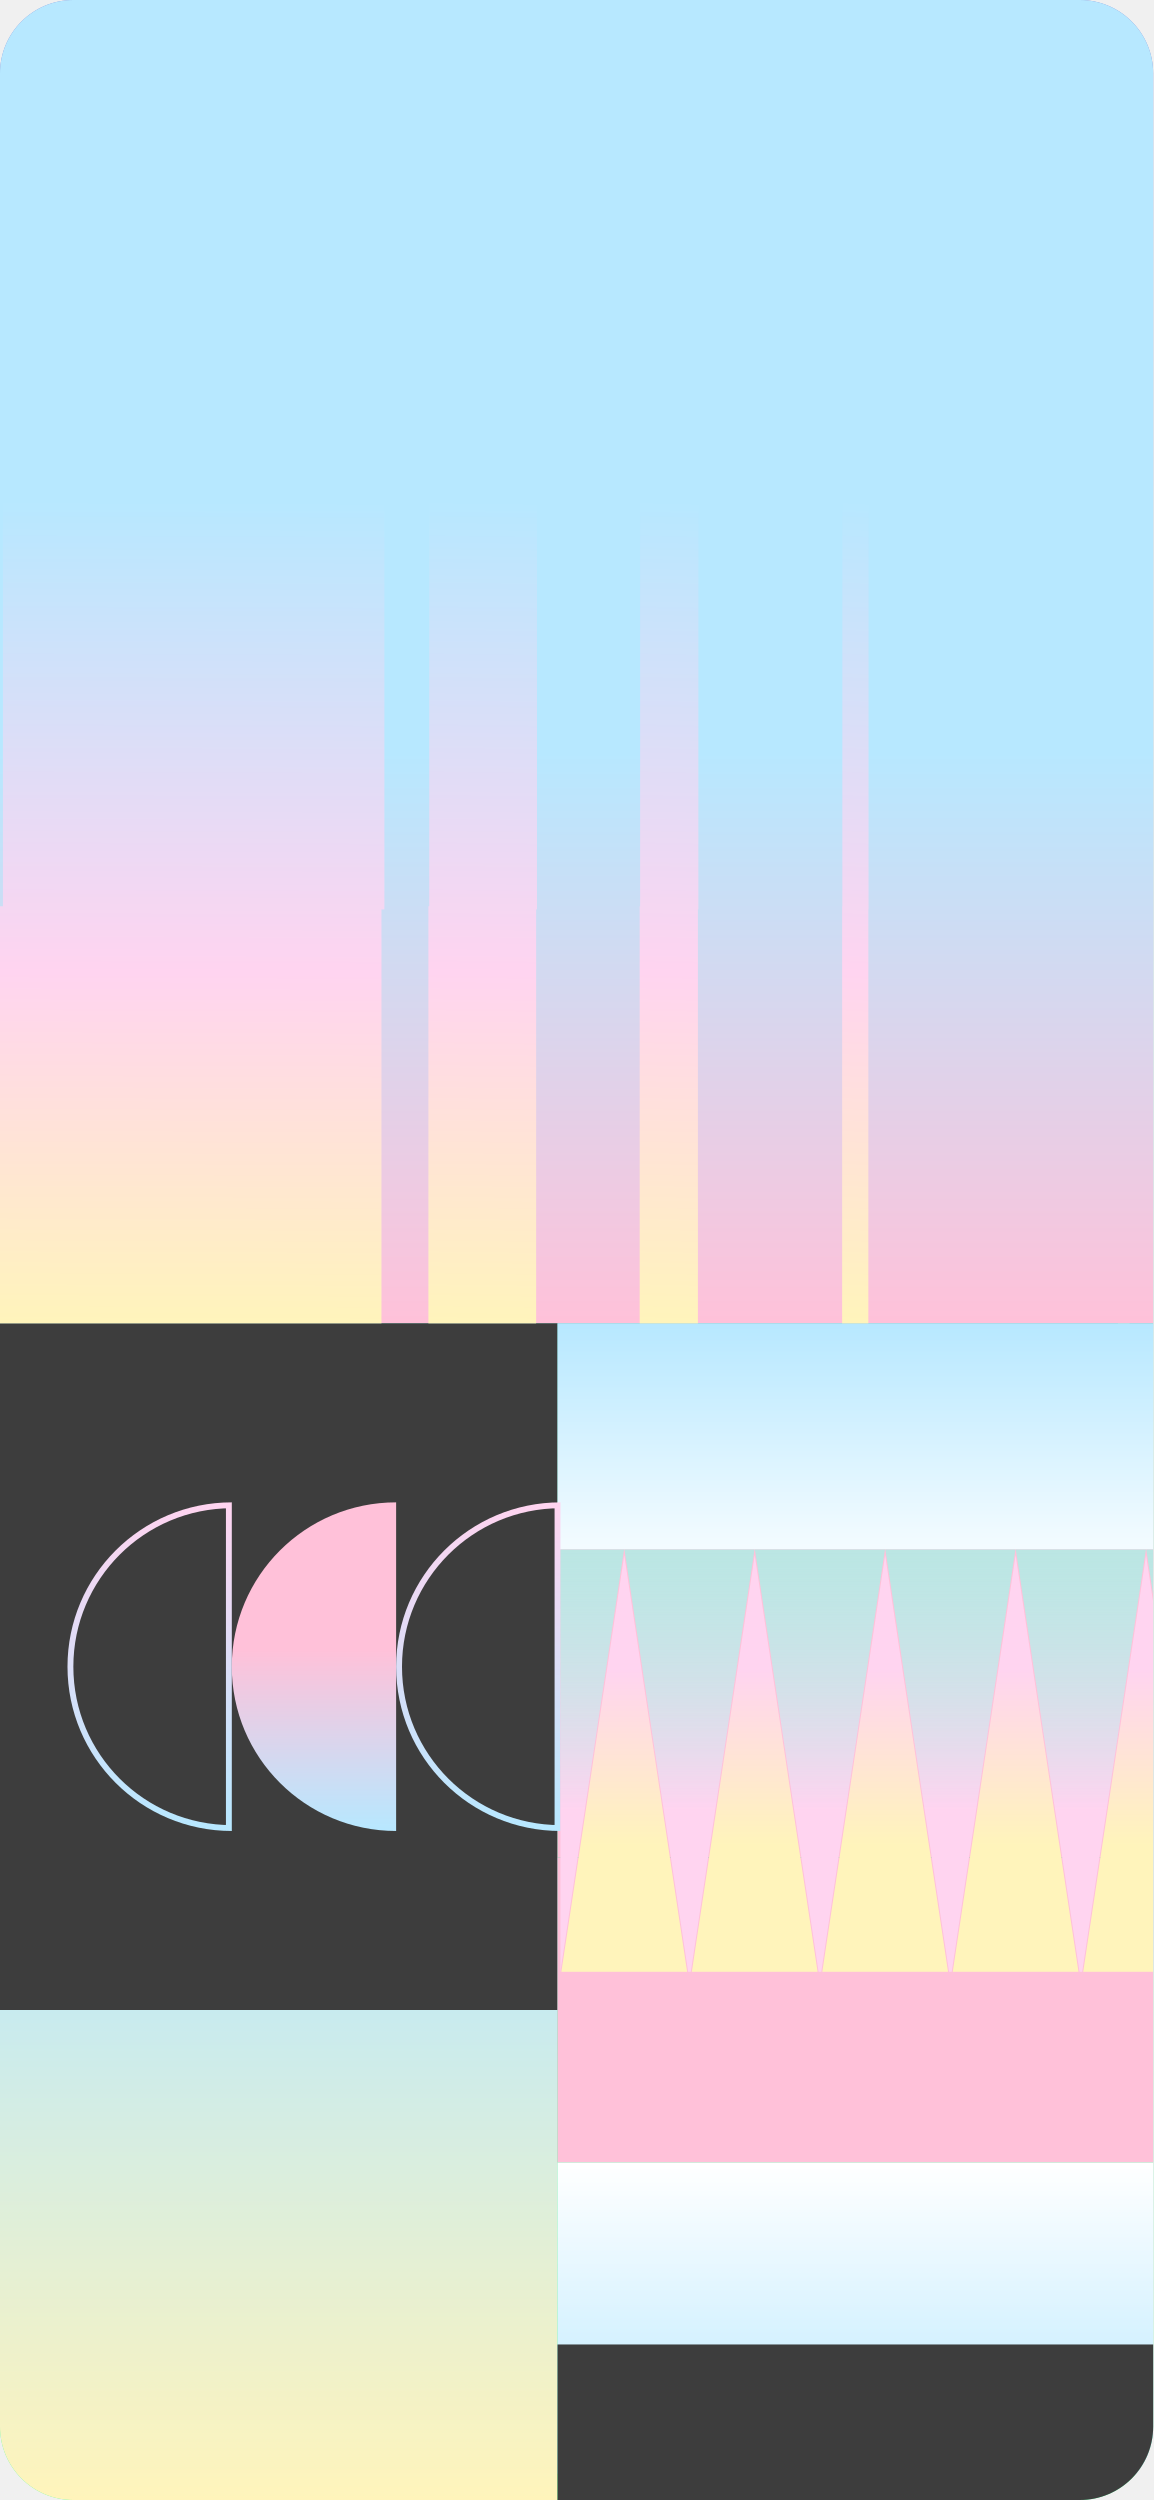
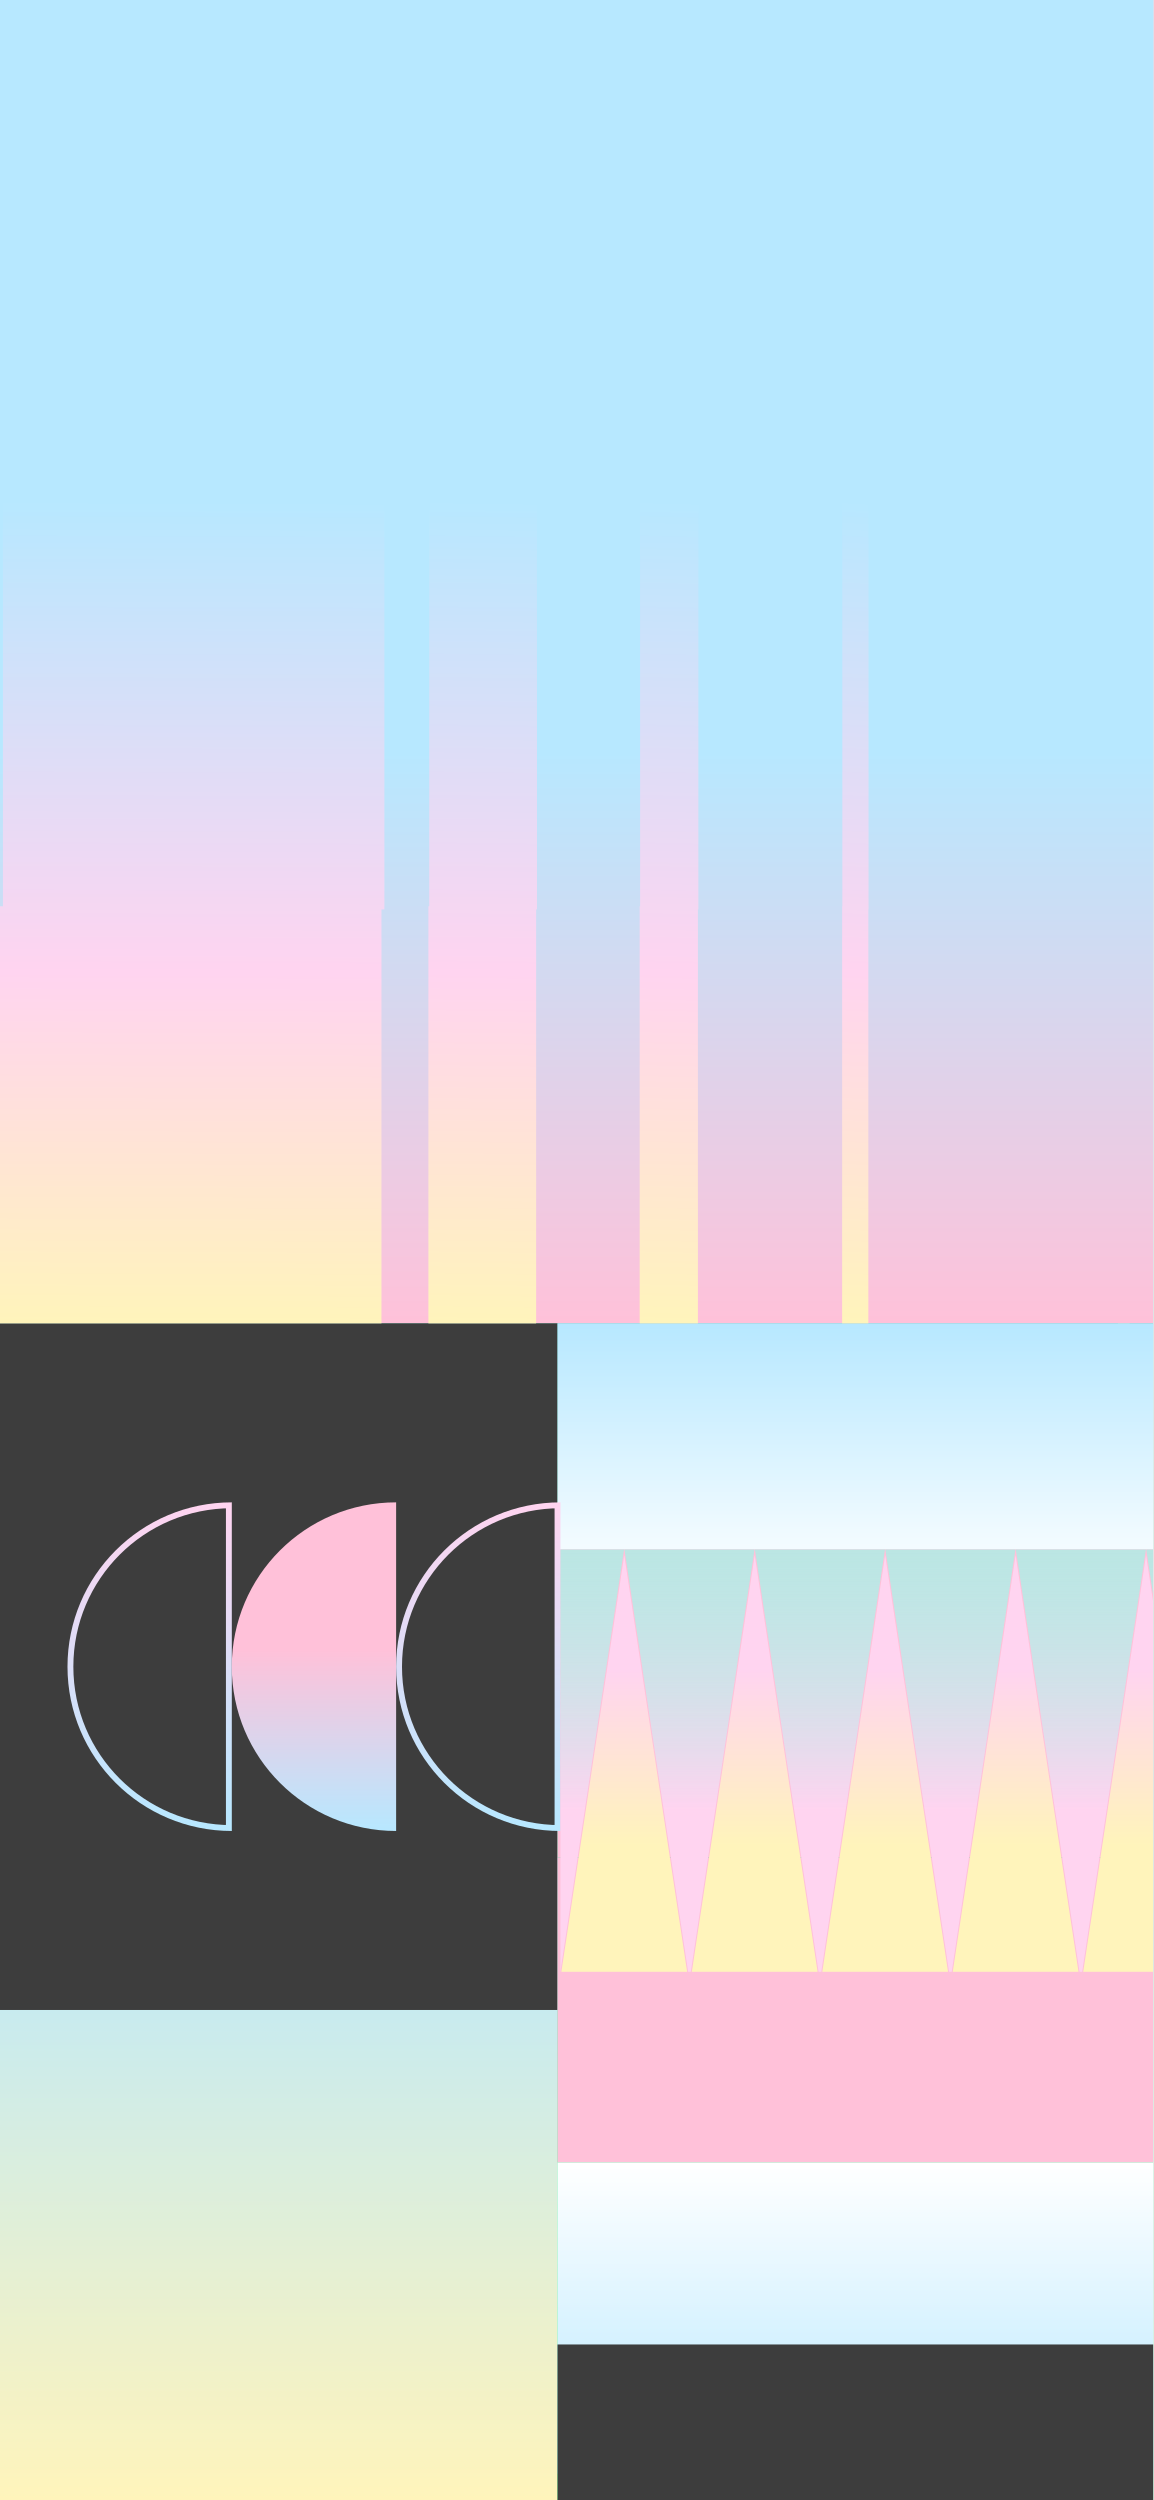
<svg xmlns="http://www.w3.org/2000/svg" width="393" height="852" viewBox="0 0 393 852" fill="none">
  <g clip-path="url(#clip0_2026_1305)">
-     <rect width="393" height="852" rx="25" fill="url(#paint0_linear_2026_1305)" />
+     <rect width="393" height="852" fill="url(#paint0_linear_2026_1305)" />
    <path d="M385 167.789V309.929H384.97V451H381V308.86H381.03V167.789H385Z" fill="url(#paint1_linear_2026_1305)" />
    <rect width="393" height="451" fill="url(#paint2_linear_2026_1305)" />
    <rect y="633" width="190" height="219" fill="url(#paint3_linear_2026_1305)" />
    <rect y="451" width="190" height="234" fill="#3D3D3D" />
    <rect x="190" y="451" width="203" height="91" fill="url(#paint4_linear_2026_1305)" />
    <rect x="190" y="528" width="203" height="105" fill="#FFC1D9" />
    <rect x="190" y="633" width="203" height="104" fill="#FFC1D9" />
    <rect x="190" y="737" width="203" height="106" fill="url(#paint5_linear_2026_1305)" />
    <rect x="190" y="799" width="203" height="53" fill="#3D3D3D" />
-     <mask id="path-11-inside-1_2026_1305" fill="white">
+     <mask id="path-10-inside-1_2026_1305" fill="white">
      <path d="M79 624C48.072 624 23 598.928 23 568C23 537.072 48.072 512 79 512V624Z" />
    </mask>
-     <path d="M79 624V626H81V624H79ZM79 512H81V510H79V512ZM79 624V622C49.177 622 25 597.823 25 568H23H21C21 600.033 46.968 626 79 626V624ZM23 568H25C25 538.177 49.177 514 79 514V512V510C46.968 510 21 535.967 21 568H23ZM79 512H77V624H79H81V512H79Z" fill="url(#paint6_linear_2026_1305)" mask="url(#path-11-inside-1_2026_1305)" />
+     <path d="M79 624V626H81V624H79ZM79 512H81V510H79V512ZM79 624V622C49.177 622 25 597.823 25 568H23H21C21 600.033 46.968 626 79 626V624ZM23 568H25C25 538.177 49.177 514 79 514V512V510C46.968 510 21 535.967 21 568H23ZM79 512H77V624H79H81V512H79Z" fill="url(#paint6_linear_2026_1305)" mask="url(#path-10-inside-1_2026_1305)" />
    <path d="M135 624C104.072 624 79 598.928 79 568C79 537.072 104.072 512 135 512V624Z" fill="url(#paint7_linear_2026_1305)" />
-     <mask id="path-14-inside-2_2026_1305" fill="white">
+     <mask id="path-13-inside-2_2026_1305" fill="white">
      <path d="M191 624C160.072 624 135 598.928 135 568C135 537.072 160.072 512 191 512V624Z" />
    </mask>
-     <path d="M191 624V626H193V624H191ZM191 512H193V510H191V512ZM191 624V622C161.177 622 137 597.823 137 568H135H133C133 600.033 158.967 626 191 626V624ZM135 568H137C137 538.177 161.177 514 191 514V512V510C158.967 510 133 535.967 133 568H135ZM191 512H189V624H191H193V512H191Z" fill="url(#paint8_linear_2026_1305)" mask="url(#path-14-inside-2_2026_1305)" />
+     <path d="M191 624V626H193V624H191ZM191 512H193V510H191V512ZM191 624V622C161.177 622 137 597.823 137 568H135H133C133 600.033 158.967 626 191 626V624ZM135 568H137C137 538.177 161.177 514 191 514V512V510C158.967 510 133 535.967 133 568H135ZM191 512H189V624H191H193V512H191Z" fill="url(#paint8_linear_2026_1305)" mask="url(#path-13-inside-2_2026_1305)" />
    <path d="M131 167.789V309.929H130V451H0V308.86H1V167.789H131Z" fill="url(#paint9_linear_2026_1305)" />
    <path d="M183 167.789V309.929H182.718V451H146V308.86H146.283V167.789H183Z" fill="url(#paint10_linear_2026_1305)" />
    <path d="M238 167.789V309.929H237.847V451H218V308.86H218.153V167.789H238Z" fill="url(#paint11_linear_2026_1305)" />
    <path d="M296 167.789V309.929H295.932V451H287V308.86H287.069V167.789H296Z" fill="url(#paint12_linear_2026_1305)" />
    <mask id="mask0_2026_1305" style="mask-type:alpha" maskUnits="userSpaceOnUse" x="191" y="528" width="202" height="144">
      <path d="M191 528H393V672H191V528Z" fill="#D9D9D9" />
    </mask>
    <g mask="url(#mask0_2026_1305)">
      <path d="M390.584 530L412.765 677H368.403L390.584 530Z" fill="url(#paint13_linear_2026_1305)" />
      <path d="M479.502 530L501.683 677H457.321L479.502 530Z" fill="url(#paint14_linear_2026_1305)" />
      <path d="M568.421 530L590.602 677H546.24L568.421 530Z" fill="url(#paint15_linear_2026_1305)" />
      <path d="M435.043 530L457.224 677H412.862L435.043 530Z" fill="url(#paint16_linear_2026_1305)" />
      <path d="M523.962 530L546.143 677H501.781L523.962 530Z" fill="url(#paint17_linear_2026_1305)" />
      <path d="M612.88 530L635.061 677H590.699L612.88 530Z" fill="url(#paint18_linear_2026_1305)" />
      <path d="M412.813 675L434.994 528H390.632L412.813 675Z" fill="url(#paint19_linear_2026_1305)" />
      <path d="M501.732 675L523.913 528H479.551L501.732 675Z" fill="url(#paint20_linear_2026_1305)" />
      <path d="M590.651 675L612.832 528H568.47L590.651 675Z" fill="url(#paint21_linear_2026_1305)" />
      <path d="M457.273 675L479.454 528H435.092L457.273 675Z" fill="url(#paint22_linear_2026_1305)" />
      <path d="M546.191 675L568.372 528H524.01L546.191 675Z" fill="url(#paint23_linear_2026_1305)" />
      <path d="M635.11 675L657.291 528H612.929L635.11 675Z" fill="url(#paint24_linear_2026_1305)" />
      <path d="M123.828 530L146.009 677H101.647L123.828 530Z" fill="url(#paint25_linear_2026_1305)" />
      <path d="M212.746 530L234.927 677H190.565L212.746 530Z" fill="url(#paint26_linear_2026_1305)" />
      <path d="M301.665 530L323.846 677H279.484L301.665 530Z" fill="url(#paint27_linear_2026_1305)" />
      <path d="M168.287 530L190.468 677H146.106L168.287 530Z" fill="url(#paint28_linear_2026_1305)" />
      <path d="M257.206 530L279.387 677H235.025L257.206 530Z" fill="url(#paint29_linear_2026_1305)" />
      <path d="M346.124 530L368.305 677H323.943L346.124 530Z" fill="url(#paint30_linear_2026_1305)" />
      <path d="M146.057 675L168.238 528H123.876L146.057 675Z" fill="url(#paint31_linear_2026_1305)" />
      <path d="M101.598 675L123.779 528H79.417L101.598 675Z" fill="url(#paint32_linear_2026_1305)" />
      <path d="M234.976 675L257.157 528H212.795L234.976 675Z" fill="url(#paint33_linear_2026_1305)" />
      <path d="M323.895 675L346.076 528H301.714L323.895 675Z" fill="url(#paint34_linear_2026_1305)" />
      <path d="M190.517 675L212.698 528H168.336L190.517 675Z" fill="url(#paint35_linear_2026_1305)" />
      <path d="M279.435 675L301.616 528H257.254L279.435 675Z" fill="url(#paint36_linear_2026_1305)" />
      <path d="M368.354 675L390.535 528H346.173L368.354 675Z" fill="url(#paint37_linear_2026_1305)" />
    </g>
  </g>
  <defs>
    <linearGradient id="paint0_linear_2026_1305" x1="196.5" y1="0" x2="196.5" y2="852" gradientUnits="userSpaceOnUse">
      <stop stop-color="#7D86D5" />
      <stop offset="1" stop-color="#49FF92" />
    </linearGradient>
    <linearGradient id="paint1_linear_2026_1305" x1="383.015" y1="167.789" x2="346.25" y2="446.148" gradientUnits="userSpaceOnUse">
      <stop offset="0.01" stop-color="#B7E8FF" />
      <stop offset="0.578" stop-color="#FFD4F0" />
      <stop offset="1" stop-color="#FFF4BB" />
    </linearGradient>
    <linearGradient id="paint2_linear_2026_1305" x1="196.5" y1="0" x2="196.5" y2="451" gradientUnits="userSpaceOnUse">
      <stop stop-color="#B7E8FF" />
      <stop offset="0.568" stop-color="#B7E8FF" />
      <stop offset="1" stop-color="#FFC1D9" />
    </linearGradient>
    <linearGradient id="paint3_linear_2026_1305" x1="95" y1="633" x2="95" y2="852" gradientUnits="userSpaceOnUse">
      <stop stop-color="#B7E8FF" />
      <stop offset="1" stop-color="#FFF4BB" />
    </linearGradient>
    <linearGradient id="paint4_linear_2026_1305" x1="291.5" y1="451" x2="291.5" y2="542" gradientUnits="userSpaceOnUse">
      <stop stop-color="#B7E8FF" />
      <stop offset="1" stop-color="white" />
    </linearGradient>
    <linearGradient id="paint5_linear_2026_1305" x1="291.5" y1="737" x2="291.5" y2="843" gradientUnits="userSpaceOnUse">
      <stop stop-color="white" />
      <stop offset="1" stop-color="#B7E8FF" />
    </linearGradient>
    <linearGradient id="paint6_linear_2026_1305" x1="51" y1="512" x2="51" y2="624" gradientUnits="userSpaceOnUse">
      <stop stop-color="#FFD4F0" />
      <stop offset="1" stop-color="#B7E8FF" />
    </linearGradient>
    <linearGradient id="paint7_linear_2026_1305" x1="135" y1="512" x2="135" y2="624" gradientUnits="userSpaceOnUse">
      <stop stop-color="#FFC1D9" />
      <stop offset="0.448" stop-color="#FFC1D9" />
      <stop offset="1" stop-color="#B7E8FF" />
    </linearGradient>
    <linearGradient id="paint8_linear_2026_1305" x1="163" y1="512" x2="163" y2="624" gradientUnits="userSpaceOnUse">
      <stop stop-color="#FFD4F0" />
      <stop offset="1" stop-color="#B7E8FF" />
    </linearGradient>
    <linearGradient id="paint9_linear_2026_1305" x1="66" y1="167.789" x2="64.858" y2="450.999" gradientUnits="userSpaceOnUse">
      <stop offset="0.01" stop-color="#B7E8FF" />
      <stop offset="0.578" stop-color="#FFD4F0" />
      <stop offset="1" stop-color="#FFF4BB" />
    </linearGradient>
    <linearGradient id="paint10_linear_2026_1305" x1="164.641" y1="167.789" x2="160.598" y2="450.946" gradientUnits="userSpaceOnUse">
      <stop offset="0.01" stop-color="#B7E8FF" />
      <stop offset="0.578" stop-color="#FFD4F0" />
      <stop offset="1" stop-color="#FFF4BB" />
    </linearGradient>
    <linearGradient id="paint11_linear_2026_1305" x1="228.076" y1="167.789" x2="220.6" y2="450.807" gradientUnits="userSpaceOnUse">
      <stop offset="0.01" stop-color="#B7E8FF" />
      <stop offset="0.578" stop-color="#FFD4F0" />
      <stop offset="1" stop-color="#FFF4BB" />
    </linearGradient>
    <linearGradient id="paint12_linear_2026_1305" x1="291.534" y1="167.789" x2="274.964" y2="450.031" gradientUnits="userSpaceOnUse">
      <stop offset="0.01" stop-color="#B7E8FF" />
      <stop offset="0.578" stop-color="#FFD4F0" />
      <stop offset="1" stop-color="#FFF4BB" />
    </linearGradient>
    <linearGradient id="paint13_linear_2026_1305" x1="368.354" y1="528" x2="368.354" y2="677" gradientUnits="userSpaceOnUse">
      <stop offset="0.276" stop-color="#FFD4F0" />
      <stop offset="0.677" stop-color="#FFF4BB" />
    </linearGradient>
    <linearGradient id="paint14_linear_2026_1305" x1="368.354" y1="528" x2="368.354" y2="677" gradientUnits="userSpaceOnUse">
      <stop offset="0.276" stop-color="#FFD4F0" />
      <stop offset="0.677" stop-color="#FFF4BB" />
    </linearGradient>
    <linearGradient id="paint15_linear_2026_1305" x1="368.354" y1="528" x2="368.354" y2="677" gradientUnits="userSpaceOnUse">
      <stop offset="0.276" stop-color="#FFD4F0" />
      <stop offset="0.677" stop-color="#FFF4BB" />
    </linearGradient>
    <linearGradient id="paint16_linear_2026_1305" x1="368.354" y1="528" x2="368.354" y2="677" gradientUnits="userSpaceOnUse">
      <stop offset="0.276" stop-color="#FFD4F0" />
      <stop offset="0.677" stop-color="#FFF4BB" />
    </linearGradient>
    <linearGradient id="paint17_linear_2026_1305" x1="368.354" y1="528" x2="368.354" y2="677" gradientUnits="userSpaceOnUse">
      <stop offset="0.276" stop-color="#FFD4F0" />
      <stop offset="0.677" stop-color="#FFF4BB" />
    </linearGradient>
    <linearGradient id="paint18_linear_2026_1305" x1="368.354" y1="528" x2="368.354" y2="677" gradientUnits="userSpaceOnUse">
      <stop offset="0.276" stop-color="#FFD4F0" />
      <stop offset="0.677" stop-color="#FFF4BB" />
    </linearGradient>
    <linearGradient id="paint19_linear_2026_1305" x1="368.354" y1="675" x2="368.354" y2="479" gradientUnits="userSpaceOnUse">
      <stop offset="0.297" stop-color="#FFD4F0" />
      <stop offset="0.745" stop-color="#8DFFEA" stop-opacity="0.6" />
    </linearGradient>
    <linearGradient id="paint20_linear_2026_1305" x1="368.354" y1="675" x2="368.354" y2="479" gradientUnits="userSpaceOnUse">
      <stop offset="0.297" stop-color="#FFD4F0" />
      <stop offset="0.745" stop-color="#8DFFEA" stop-opacity="0.6" />
    </linearGradient>
    <linearGradient id="paint21_linear_2026_1305" x1="368.354" y1="675" x2="368.354" y2="479" gradientUnits="userSpaceOnUse">
      <stop offset="0.297" stop-color="#FFD4F0" />
      <stop offset="0.745" stop-color="#8DFFEA" stop-opacity="0.6" />
    </linearGradient>
    <linearGradient id="paint22_linear_2026_1305" x1="368.354" y1="675" x2="368.354" y2="479" gradientUnits="userSpaceOnUse">
      <stop offset="0.297" stop-color="#FFD4F0" />
      <stop offset="0.745" stop-color="#8DFFEA" stop-opacity="0.6" />
    </linearGradient>
    <linearGradient id="paint23_linear_2026_1305" x1="368.354" y1="675" x2="368.354" y2="479" gradientUnits="userSpaceOnUse">
      <stop offset="0.297" stop-color="#FFD4F0" />
      <stop offset="0.745" stop-color="#8DFFEA" stop-opacity="0.6" />
    </linearGradient>
    <linearGradient id="paint24_linear_2026_1305" x1="368.354" y1="675" x2="368.354" y2="479" gradientUnits="userSpaceOnUse">
      <stop offset="0.297" stop-color="#FFD4F0" />
      <stop offset="0.745" stop-color="#8DFFEA" stop-opacity="0.6" />
    </linearGradient>
    <linearGradient id="paint25_linear_2026_1305" x1="368.354" y1="528" x2="368.354" y2="677" gradientUnits="userSpaceOnUse">
      <stop offset="0.276" stop-color="#FFD4F0" />
      <stop offset="0.677" stop-color="#FFF4BB" />
    </linearGradient>
    <linearGradient id="paint26_linear_2026_1305" x1="368.354" y1="528" x2="368.354" y2="677" gradientUnits="userSpaceOnUse">
      <stop offset="0.276" stop-color="#FFD4F0" />
      <stop offset="0.677" stop-color="#FFF4BB" />
    </linearGradient>
    <linearGradient id="paint27_linear_2026_1305" x1="368.354" y1="528" x2="368.354" y2="677" gradientUnits="userSpaceOnUse">
      <stop offset="0.276" stop-color="#FFD4F0" />
      <stop offset="0.677" stop-color="#FFF4BB" />
    </linearGradient>
    <linearGradient id="paint28_linear_2026_1305" x1="368.354" y1="528" x2="368.354" y2="677" gradientUnits="userSpaceOnUse">
      <stop offset="0.276" stop-color="#FFD4F0" />
      <stop offset="0.677" stop-color="#FFF4BB" />
    </linearGradient>
    <linearGradient id="paint29_linear_2026_1305" x1="368.354" y1="528" x2="368.354" y2="677" gradientUnits="userSpaceOnUse">
      <stop offset="0.276" stop-color="#FFD4F0" />
      <stop offset="0.677" stop-color="#FFF4BB" />
    </linearGradient>
    <linearGradient id="paint30_linear_2026_1305" x1="368.354" y1="528" x2="368.354" y2="677" gradientUnits="userSpaceOnUse">
      <stop offset="0.276" stop-color="#FFD4F0" />
      <stop offset="0.677" stop-color="#FFF4BB" />
    </linearGradient>
    <linearGradient id="paint31_linear_2026_1305" x1="368.354" y1="675" x2="368.354" y2="479" gradientUnits="userSpaceOnUse">
      <stop offset="0.297" stop-color="#FFD4F0" />
      <stop offset="0.745" stop-color="#8DFFEA" stop-opacity="0.6" />
    </linearGradient>
    <linearGradient id="paint32_linear_2026_1305" x1="368.354" y1="675" x2="368.354" y2="479" gradientUnits="userSpaceOnUse">
      <stop offset="0.297" stop-color="#FFD4F0" />
      <stop offset="0.745" stop-color="#8DFFEA" stop-opacity="0.6" />
    </linearGradient>
    <linearGradient id="paint33_linear_2026_1305" x1="368.354" y1="675" x2="368.354" y2="479" gradientUnits="userSpaceOnUse">
      <stop offset="0.297" stop-color="#FFD4F0" />
      <stop offset="0.745" stop-color="#8DFFEA" stop-opacity="0.6" />
    </linearGradient>
    <linearGradient id="paint34_linear_2026_1305" x1="368.354" y1="675" x2="368.354" y2="479" gradientUnits="userSpaceOnUse">
      <stop offset="0.297" stop-color="#FFD4F0" />
      <stop offset="0.745" stop-color="#8DFFEA" stop-opacity="0.6" />
    </linearGradient>
    <linearGradient id="paint35_linear_2026_1305" x1="368.354" y1="675" x2="368.354" y2="479" gradientUnits="userSpaceOnUse">
      <stop offset="0.297" stop-color="#FFD4F0" />
      <stop offset="0.745" stop-color="#8DFFEA" stop-opacity="0.6" />
    </linearGradient>
    <linearGradient id="paint36_linear_2026_1305" x1="368.354" y1="675" x2="368.354" y2="479" gradientUnits="userSpaceOnUse">
      <stop offset="0.297" stop-color="#FFD4F0" />
      <stop offset="0.745" stop-color="#8DFFEA" stop-opacity="0.6" />
    </linearGradient>
    <linearGradient id="paint37_linear_2026_1305" x1="368.354" y1="675" x2="368.354" y2="479" gradientUnits="userSpaceOnUse">
      <stop offset="0.297" stop-color="#FFD4F0" />
      <stop offset="0.745" stop-color="#8DFFEA" stop-opacity="0.6" />
    </linearGradient>
    <clipPath id="clip0_2026_1305">
-       <rect width="393" height="852" rx="25" fill="white" />
+       <rect width="393" height="852" fill="white" />
    </clipPath>
  </defs>
</svg>
